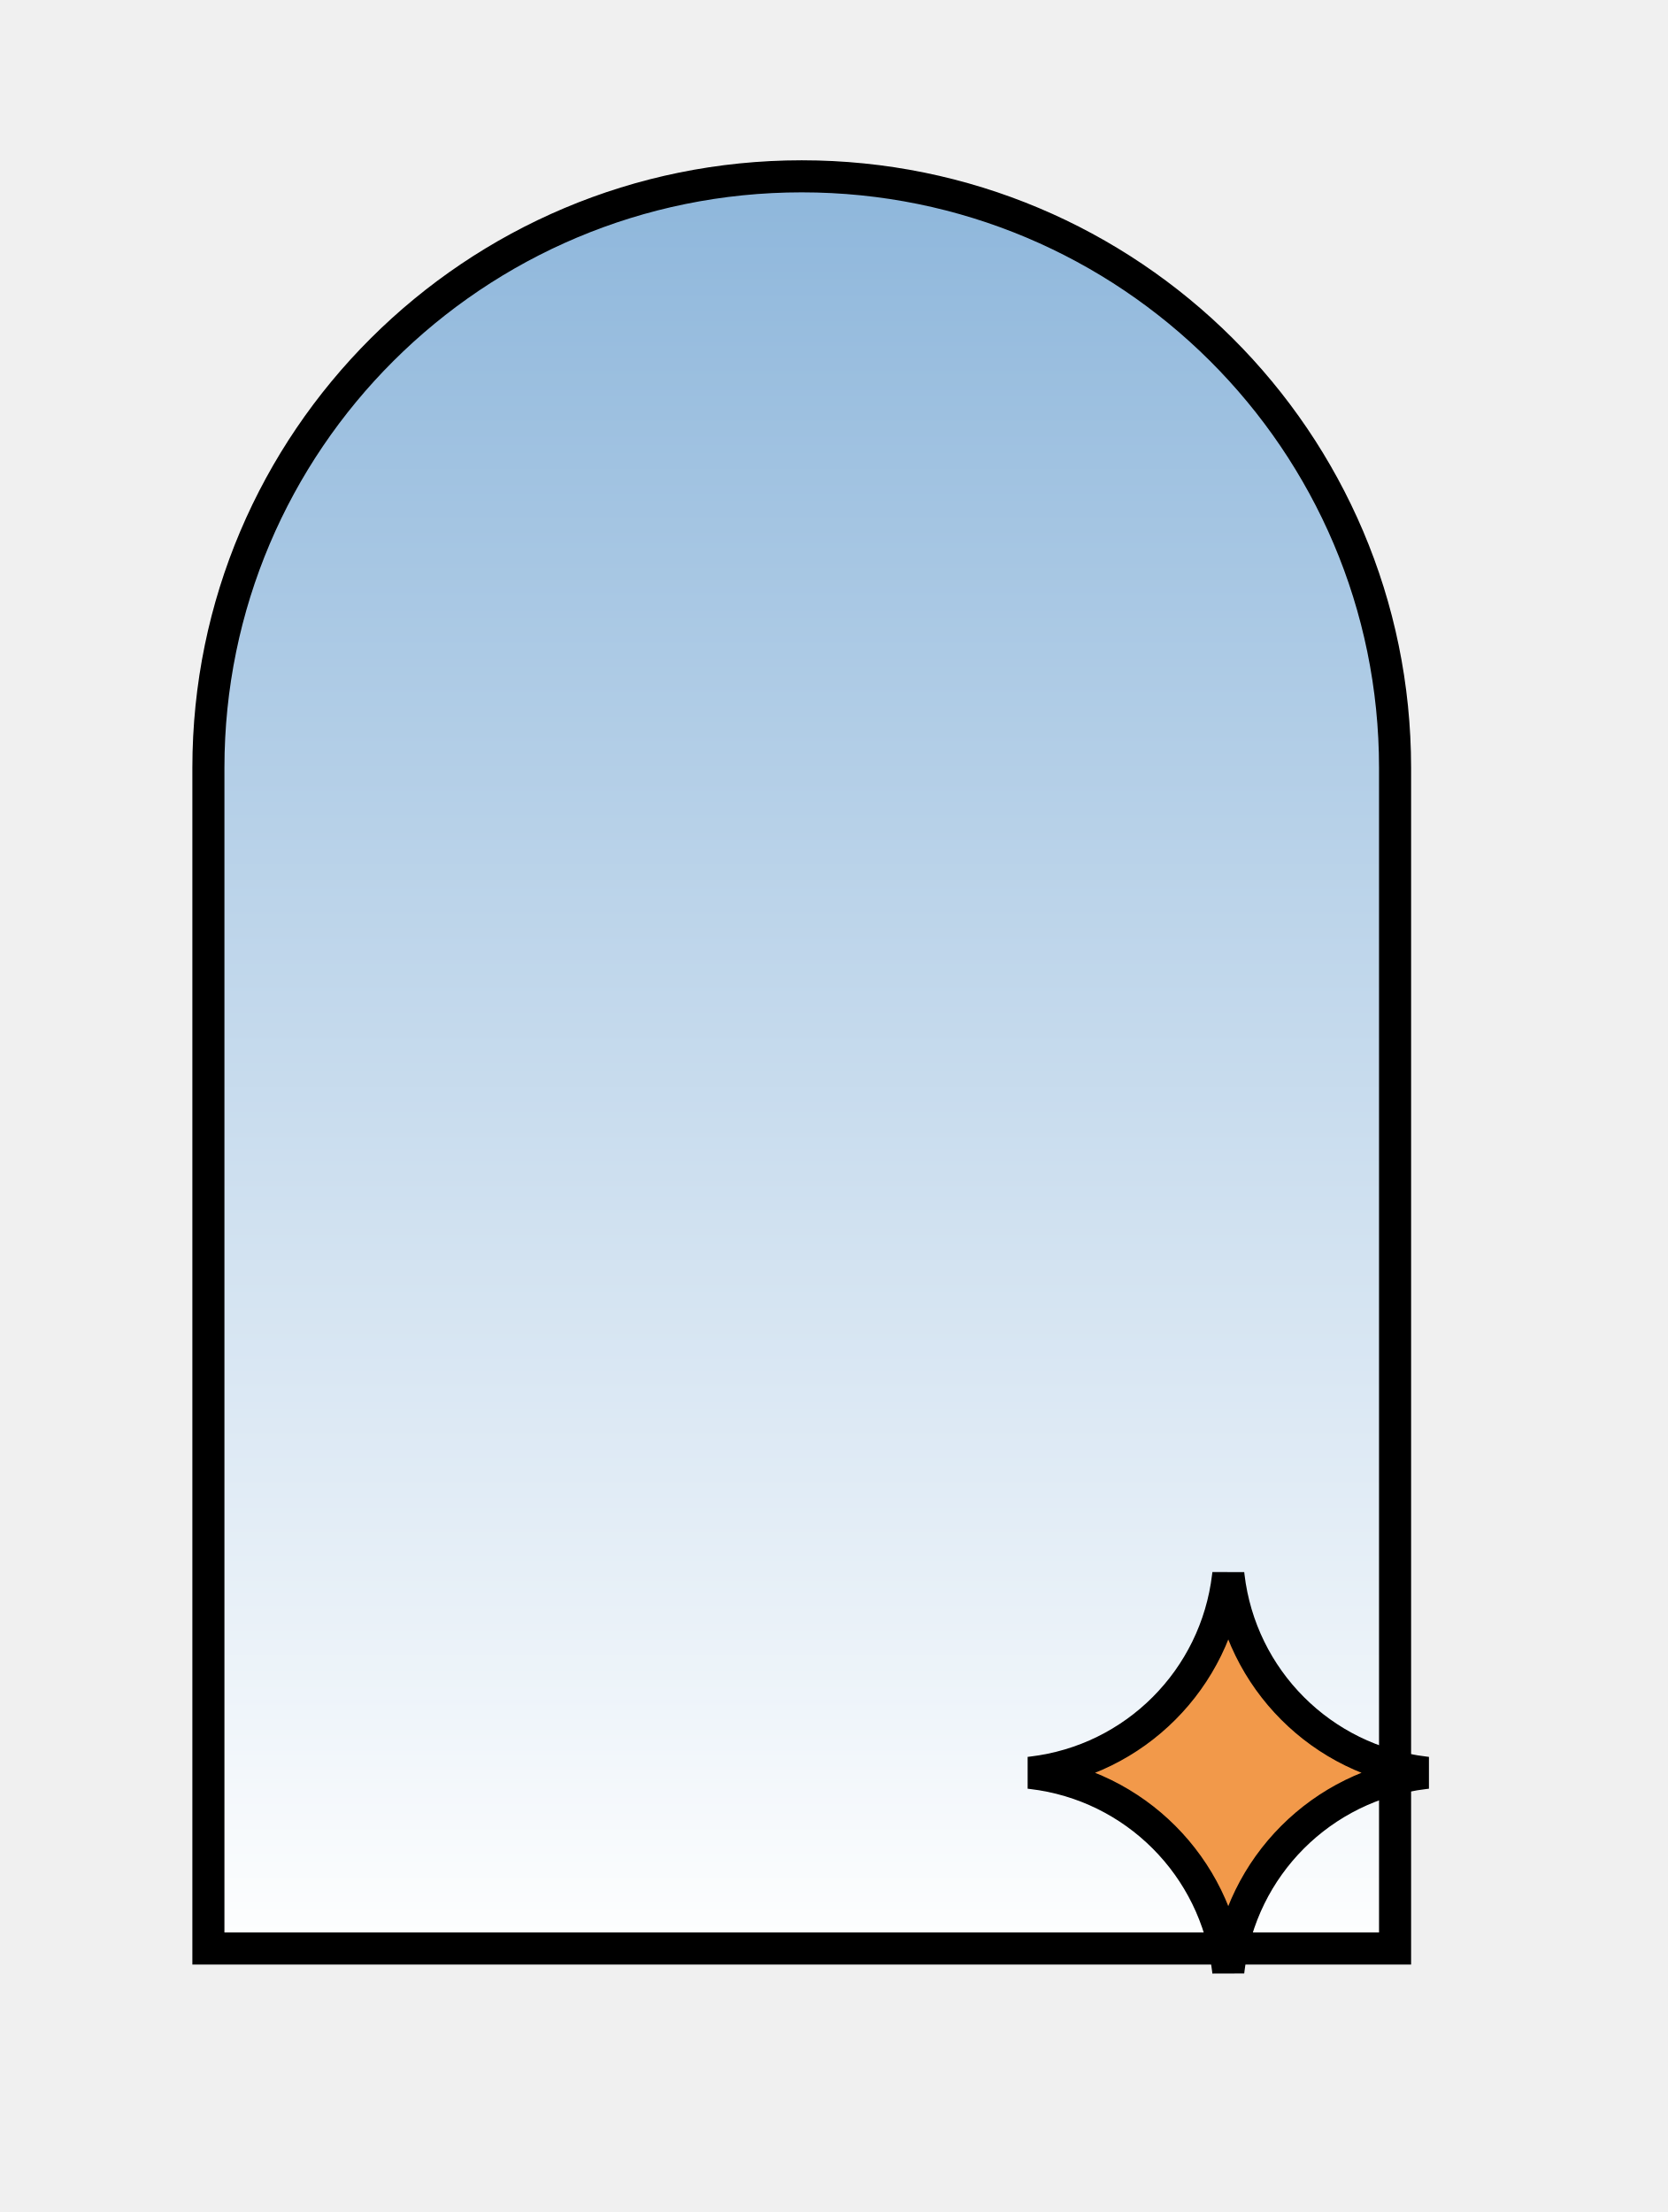
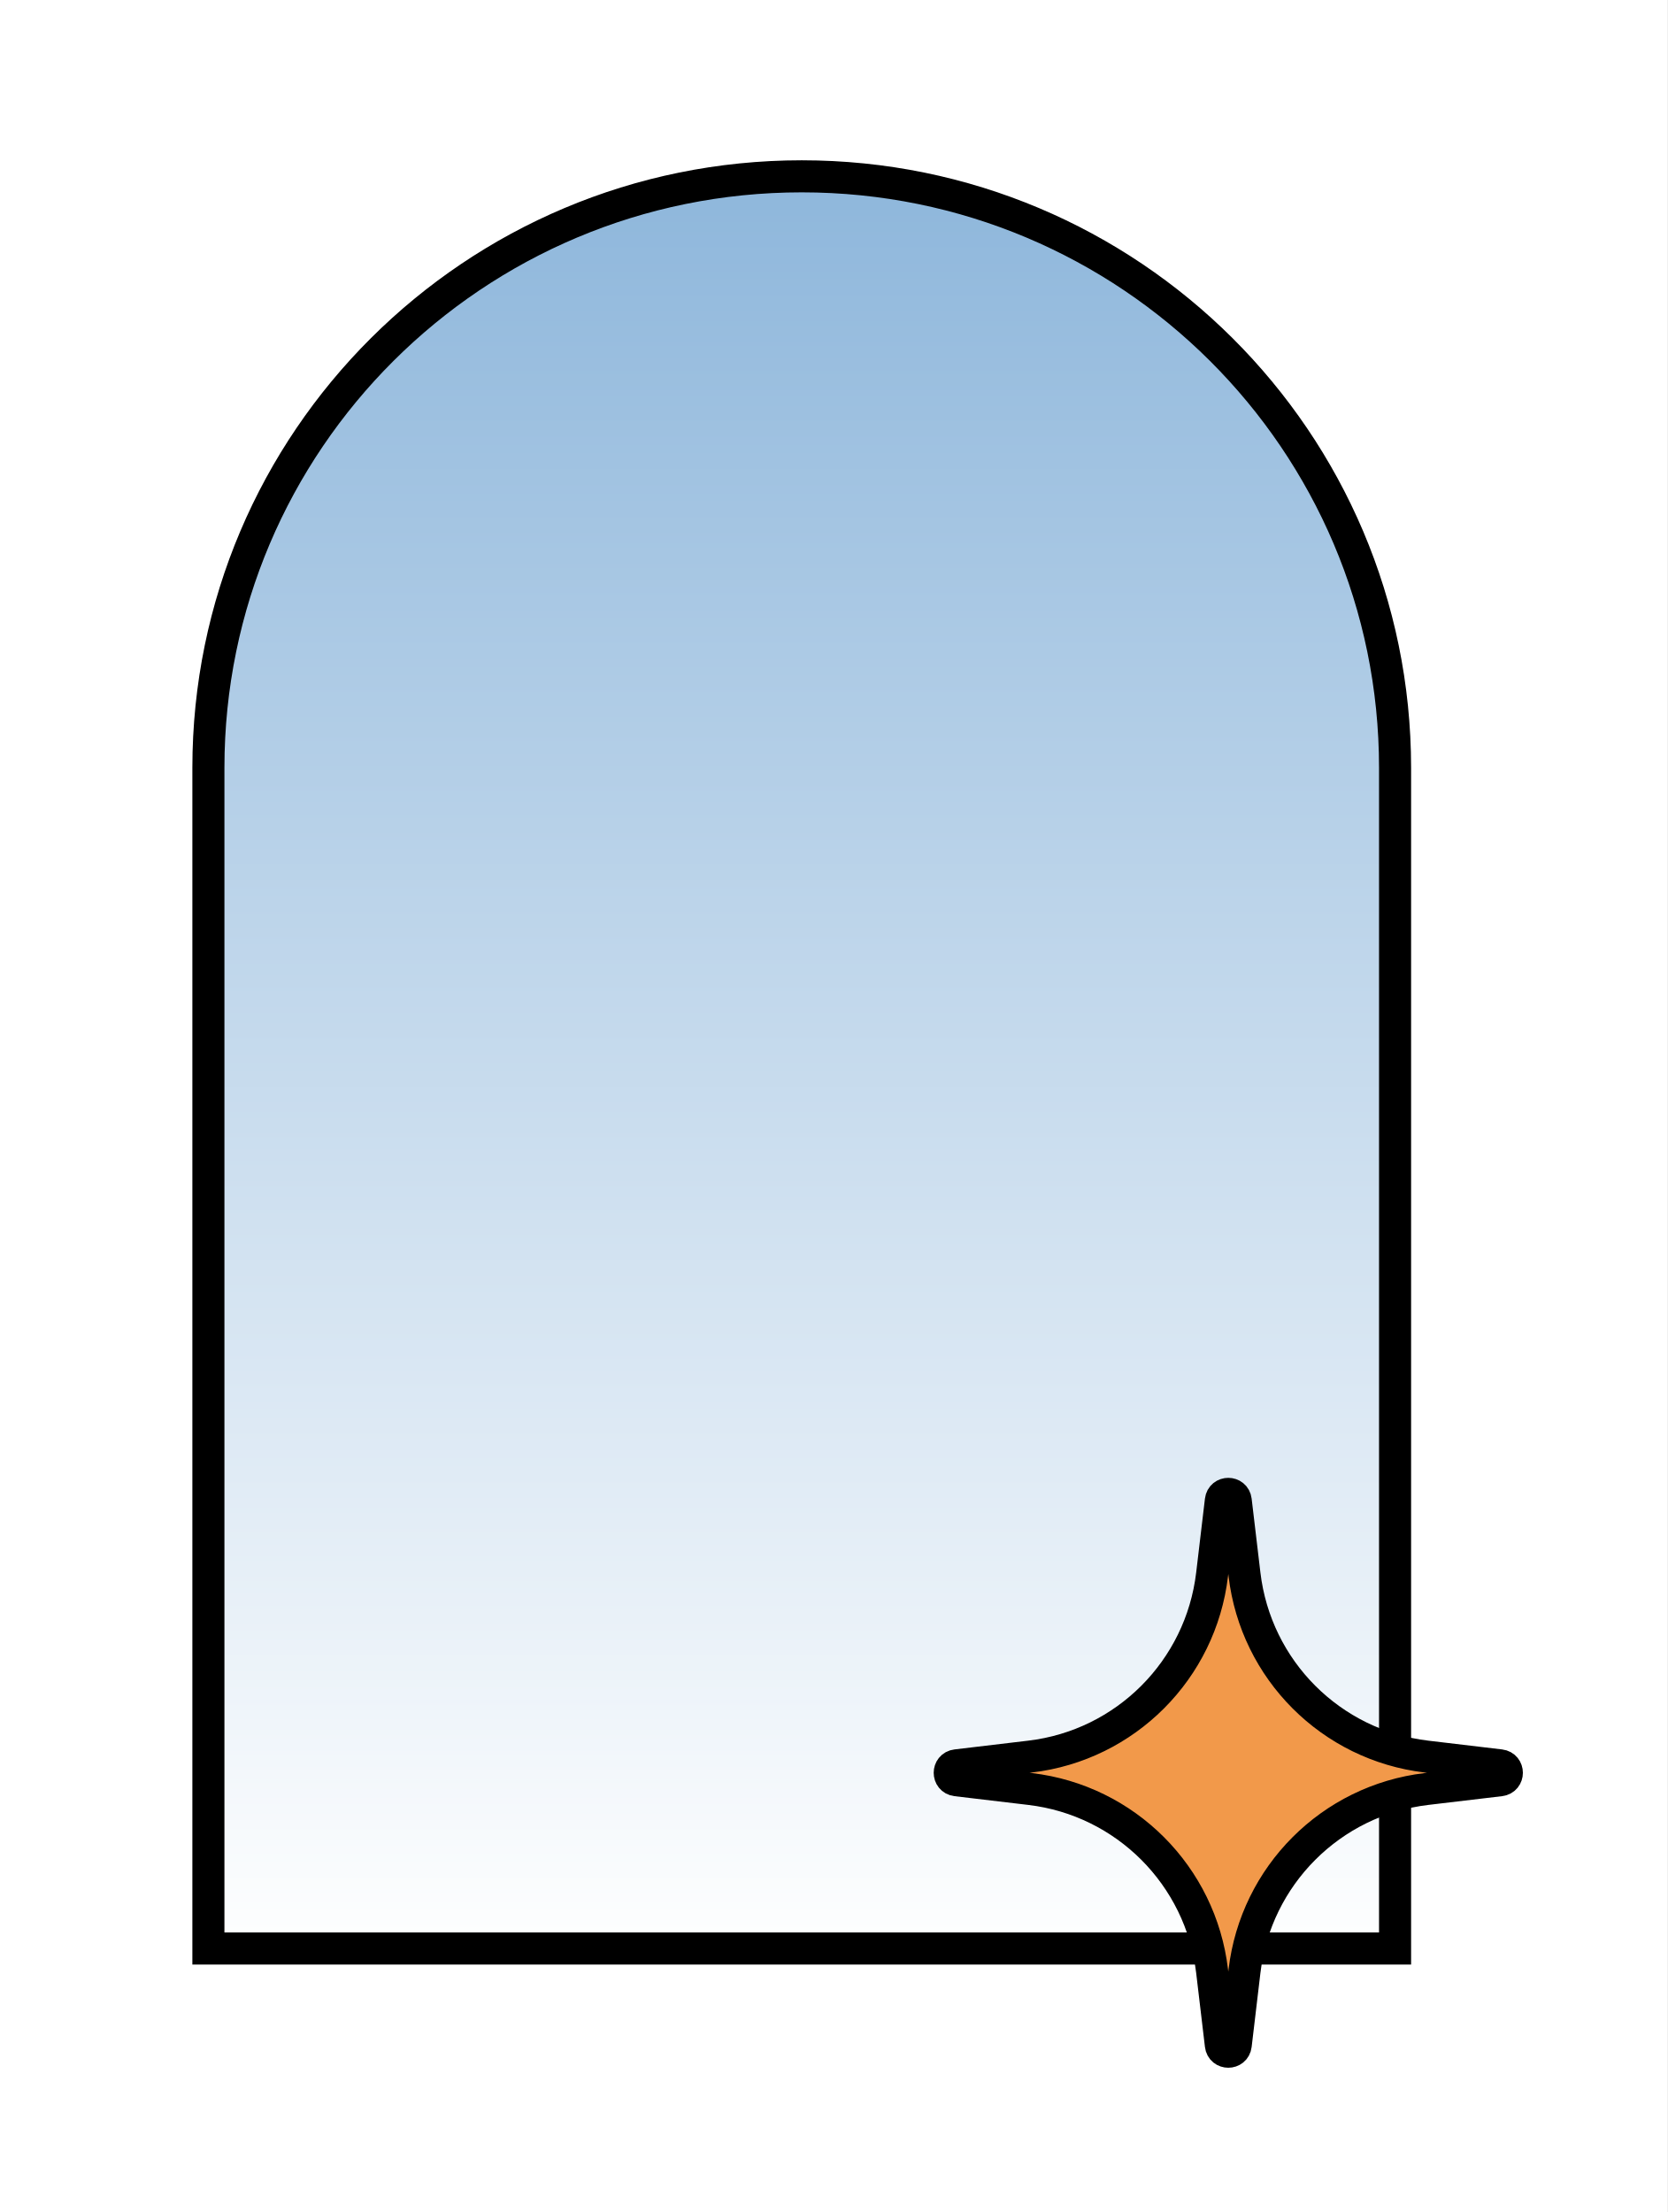
<svg xmlns="http://www.w3.org/2000/svg" width="104" height="138" viewBox="0 0 104 138" fill="none">
-   <path d="M50.013 11C70.458 11 87.026 27.523 87.026 47.9V121.562H13V47.9C13 27.523 29.569 11 50.013 11Z" fill="url(#paint0_linear_2254_1143)" stroke="black" stroke-width="2" />
-   <path d="M76.605 98.343L76.623 98.195L76.64 98.343C77.4 104.759 82.452 109.819 88.862 110.58L89.021 110.599L88.862 110.618C82.452 111.38 77.4 116.44 76.64 122.856L76.623 123.003L76.605 122.856C75.845 116.44 70.793 111.38 64.383 110.618L64.224 110.599L64.383 110.58C70.793 109.819 75.845 104.759 76.605 98.343Z" fill="#F2994A" stroke="black" stroke-width="2" />
+   <rect width="104" height="138" fill="white" />
+   <path d="M50.013 11C70.458 11 87.026 27.523 87.026 47.9V121.562H13V47.9C13 27.523 29.569 11 50.013 11Z" fill="url(#paint0_linear_2258_1145)" stroke="black" stroke-width="2" />
+   <path d="M76.159 93.611C76.224 93.061 77.021 93.061 77.086 93.611L77.633 98.225C78.339 104.183 83.03 108.88 88.98 109.587L93.588 110.135C94.137 110.2 94.137 110.998 93.588 111.064L88.98 111.611C83.03 112.318 78.339 117.015 77.633 122.973L77.086 127.588C77.021 128.138 76.224 128.138 76.159 127.588L75.612 122.973C74.906 117.015 70.215 112.318 64.265 111.611L59.657 111.064C59.108 110.998 59.108 110.2 59.657 110.135L64.265 109.587C70.215 108.88 74.906 104.183 75.612 98.225L76.159 93.611Z" fill="#F2994A" stroke="black" stroke-width="2" />
  <defs>
-     <linearGradient id="paint0_linear_2254_1143" x1="50.013" y1="10" x2="50.013" y2="122.562" gradientUnits="userSpaceOnUse">
+     <linearGradient id="paint0_linear_2258_1145" x1="50.013" y1="10" x2="50.013" y2="122.562" gradientUnits="userSpaceOnUse">
      <stop stop-color="#8DB6DB" />
      <stop offset="1" stop-color="white" />
      <stop offset="1" stop-color="#FFBB25" stop-opacity="0" />
    </linearGradient>
  </defs>
</svg>
